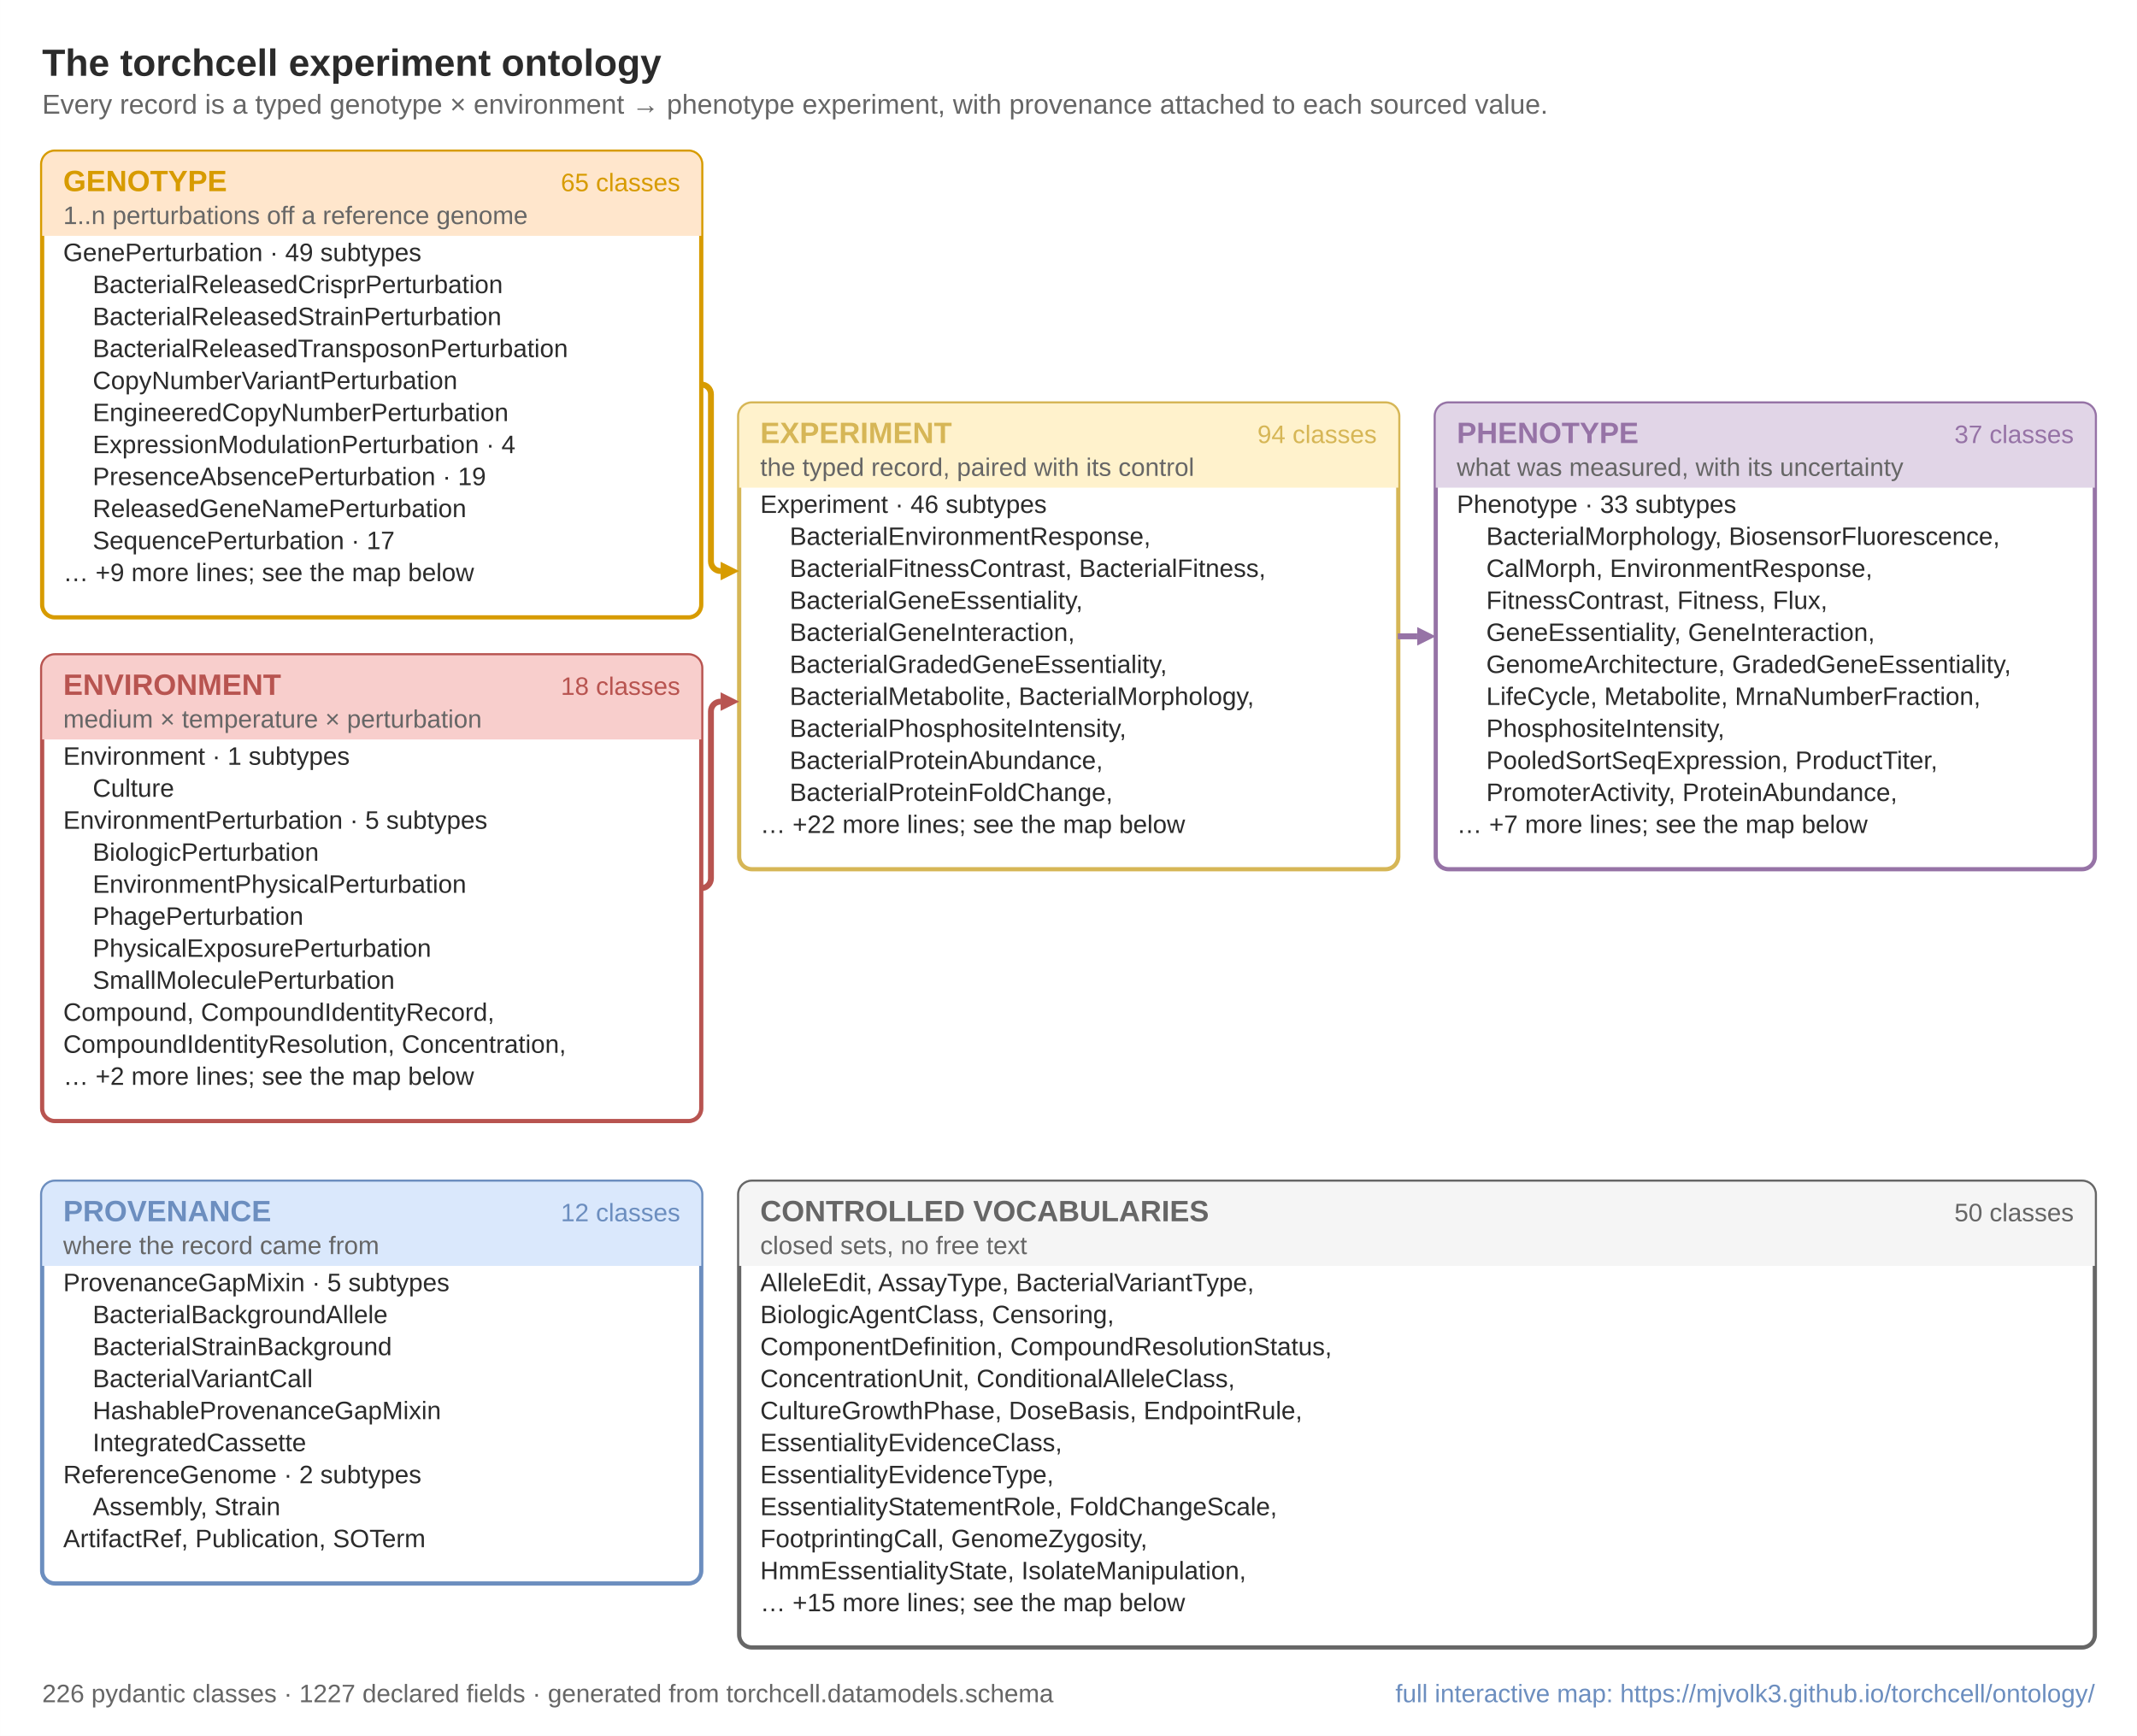
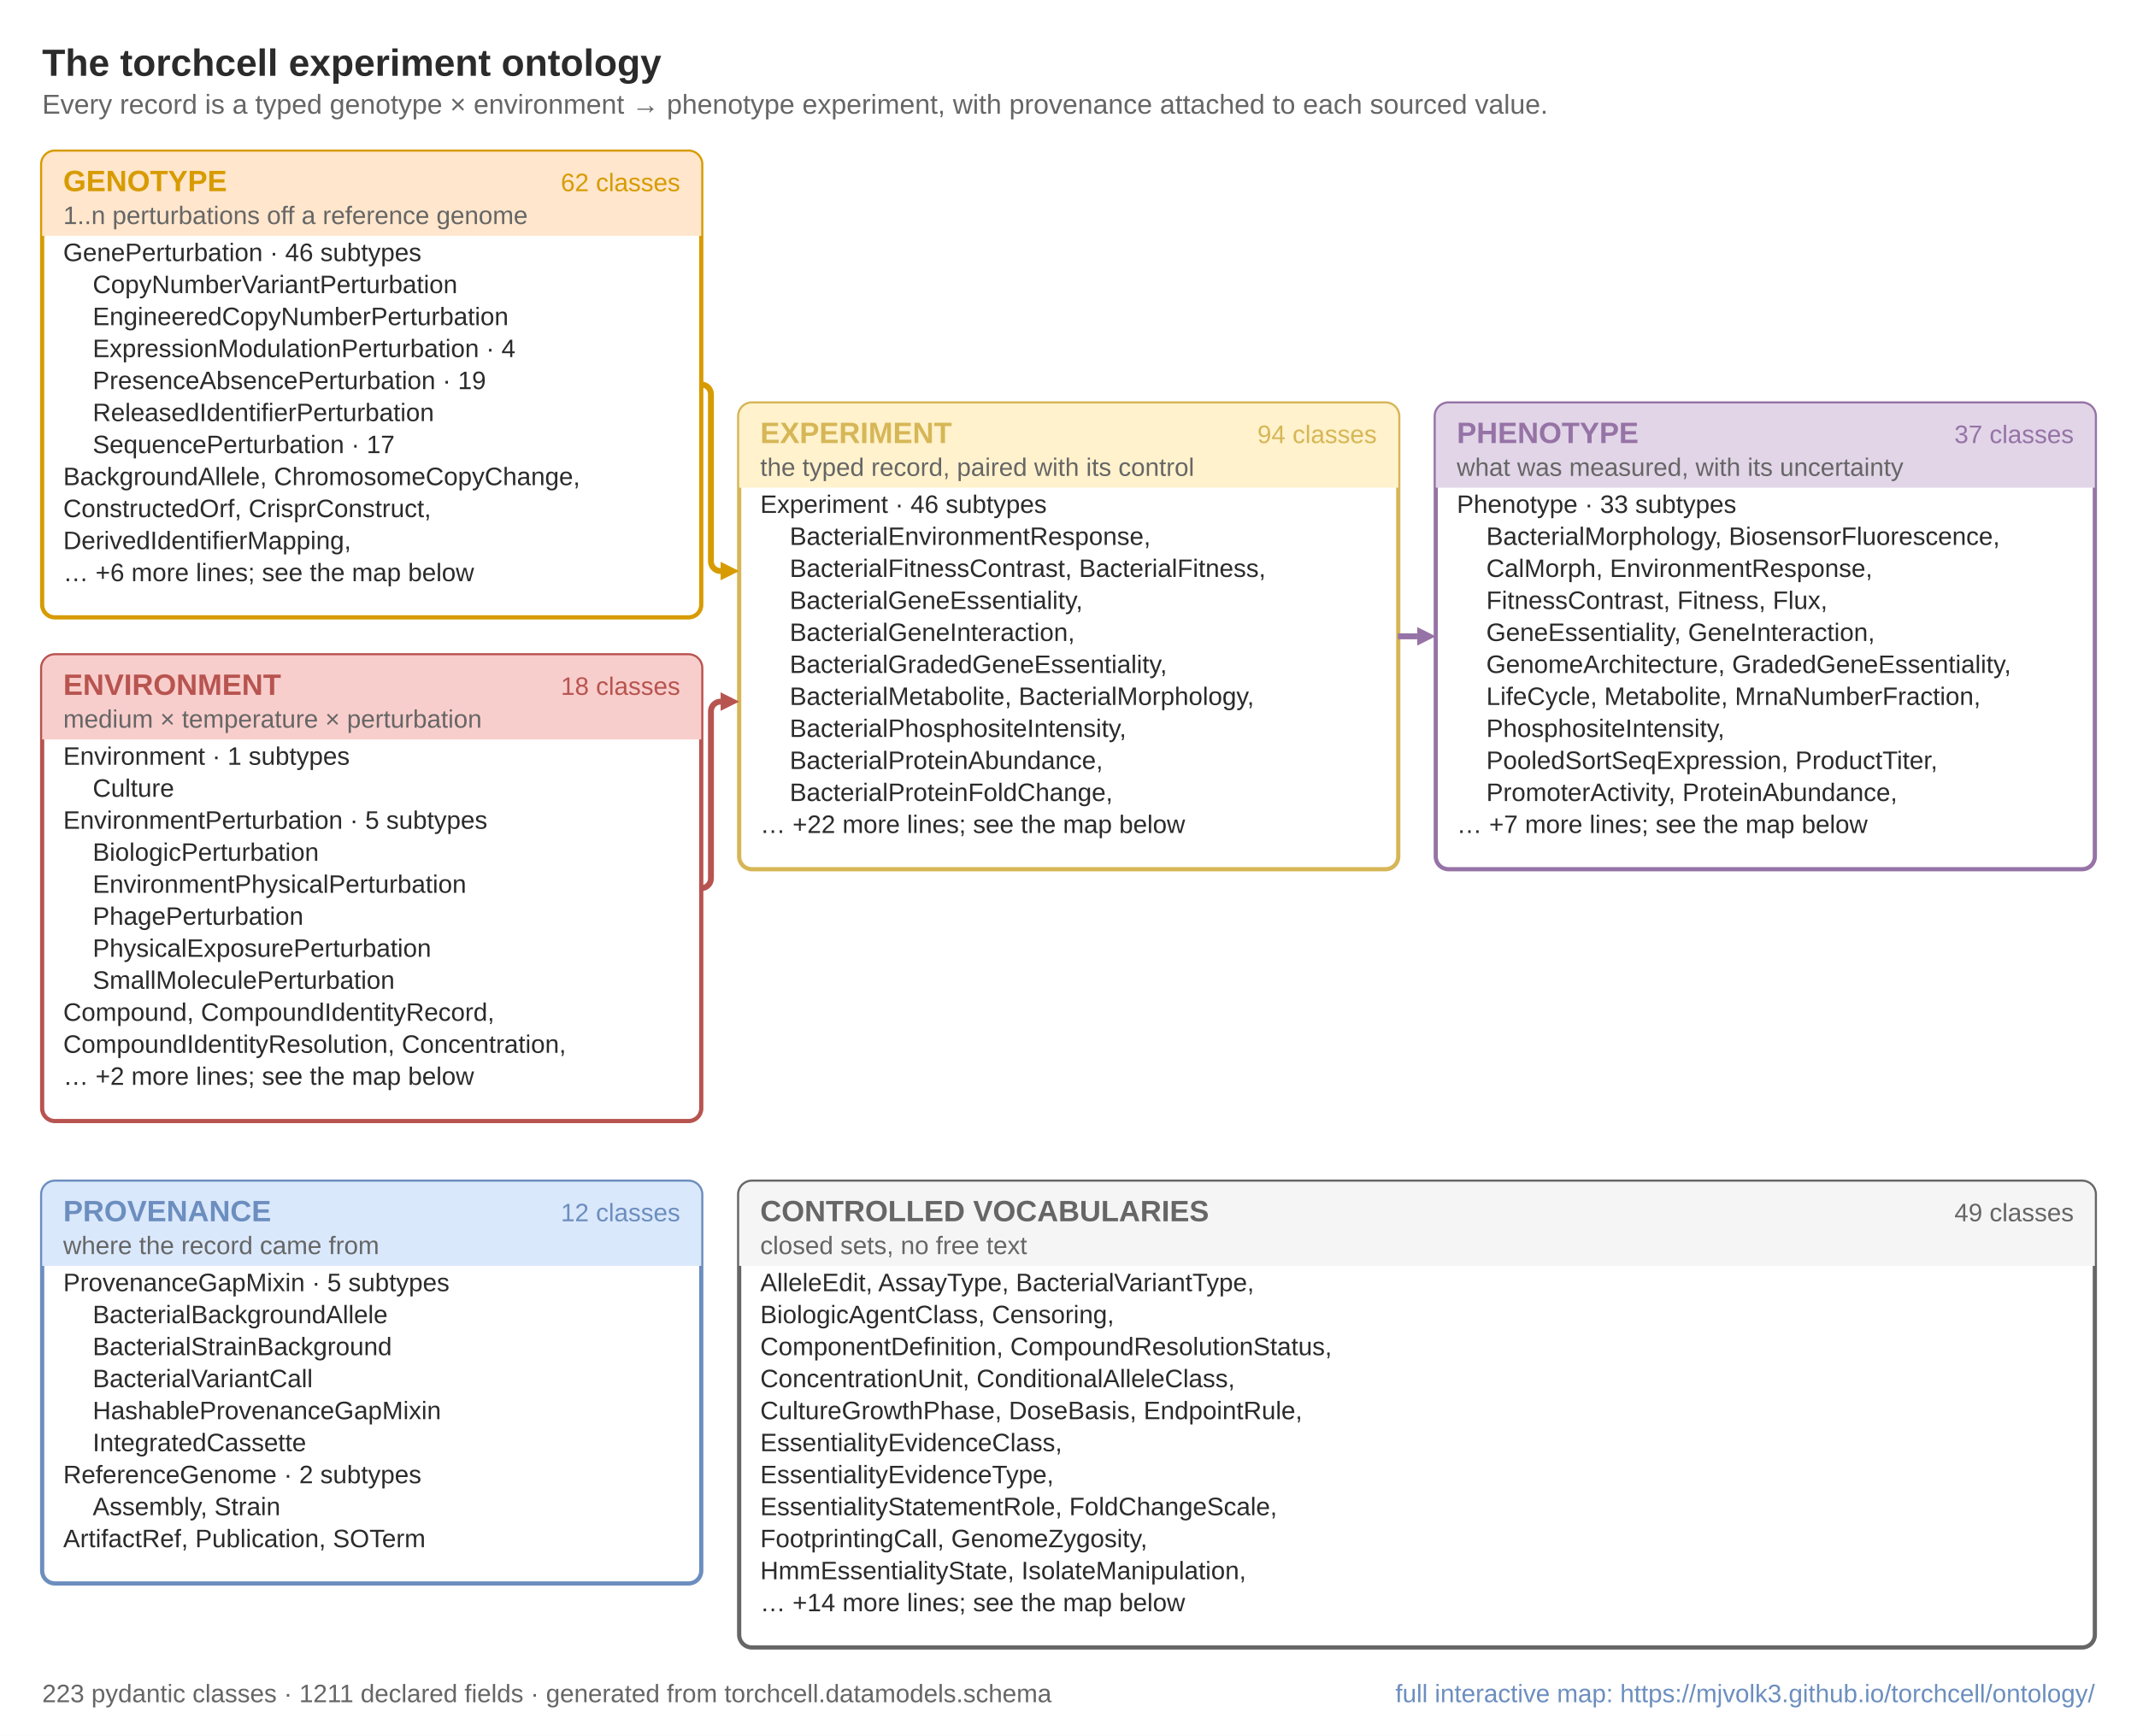
<svg xmlns="http://www.w3.org/2000/svg" width="179.00mm" height="145.41mm" viewBox="0 0 507.4 412.2" font-family="Arial, Helvetica, sans-serif">
  <style>text{font-family:Arial,Helvetica,sans-serif}</style>
  <rect width="100%" height="100%" fill="#FFFFFF" />
  <text x="10.0" y="18.0" font-size="9" font-weight="700" fill="#2B2B2B">The torchcell experiment ontology</text>
  <text x="10.0" y="27.0" font-size="6.5" fill="#666666">Every record is a typed genotype × environment → phenotype experiment, with provenance attached to each sourced value.</text>
  <rect x="10.0" y="36.0" width="156.5" height="110.6" rx="3" fill="#FFFFFF" stroke="#D79B00" stroke-width="1" />
  <path d="M10.0 39.0 a3 3 0 0 1 3 -3 h150.5 a3 3 0 0 1 3 3 v17.0 h-156.5 Z" fill="#FFE6CC" />
  <text x="15.0" y="45.4" font-size="7" font-weight="700" fill="#D79B00">GENOTYPE</text>
-   <text x="161.5" y="45.4" font-size="6" text-anchor="end" fill="#D79B00">65 classes</text>
+   <text x="161.5" y="45.4" font-size="6" text-anchor="end" fill="#D79B00">62 classes</text>
  <text x="15.0" y="53.2" font-size="6" fill="#666666">1..n perturbations off a reference genome</text>
-   <text x="15.0" y="62.0" font-size="6" fill="#2B2B2B">GenePerturbation  ·  49 subtypes</text>
-   <text x="22.0" y="69.6" font-size="6" fill="#2B2B2B">BacterialReleasedCrisprPerturbation</text>
-   <text x="22.0" y="77.2" font-size="6" fill="#2B2B2B">BacterialReleasedStrainPerturbation</text>
-   <text x="22.0" y="84.8" font-size="6" fill="#2B2B2B">BacterialReleasedTransposonPerturbation</text>
-   <text x="22.0" y="92.4" font-size="6" fill="#2B2B2B">CopyNumberVariantPerturbation</text>
-   <text x="22.0" y="100.0" font-size="6" fill="#2B2B2B">EngineeredCopyNumberPerturbation</text>
-   <text x="22.0" y="107.6" font-size="6" fill="#2B2B2B">ExpressionModulationPerturbation  ·  4</text>
-   <text x="22.0" y="115.2" font-size="6" fill="#2B2B2B">PresenceAbsencePerturbation  ·  19</text>
-   <text x="22.0" y="122.8" font-size="6" fill="#2B2B2B">ReleasedGeneNamePerturbation</text>
-   <text x="22.0" y="130.4" font-size="6" fill="#2B2B2B">SequencePerturbation  ·  17</text>
-   <text x="15.0" y="138.0" font-size="6" fill="#2B2B2B">…  +9 more lines; see the map below</text>
+   <text x="15.0" y="62.0" font-size="6" fill="#2B2B2B">GenePerturbation  ·  46 subtypes</text>
+   <text x="22.0" y="69.6" font-size="6" fill="#2B2B2B">CopyNumberVariantPerturbation</text>
+   <text x="22.0" y="77.2" font-size="6" fill="#2B2B2B">EngineeredCopyNumberPerturbation</text>
+   <text x="22.0" y="84.8" font-size="6" fill="#2B2B2B">ExpressionModulationPerturbation  ·  4</text>
+   <text x="22.0" y="92.4" font-size="6" fill="#2B2B2B">PresenceAbsencePerturbation  ·  19</text>
+   <text x="22.0" y="100.0" font-size="6" fill="#2B2B2B">ReleasedIdentifierPerturbation</text>
+   <text x="22.0" y="107.6" font-size="6" fill="#2B2B2B">SequencePerturbation  ·  17</text>
+   <text x="15.0" y="115.2" font-size="6" fill="#2B2B2B">BackgroundAllele, ChromosomeCopyChange,</text>
+   <text x="15.0" y="122.8" font-size="6" fill="#2B2B2B">ConstructedOrf, CrisprConstruct,</text>
+   <text x="15.0" y="130.4" font-size="6" fill="#2B2B2B">DerivedIdentifierMapping,</text>
+   <text x="15.0" y="138.0" font-size="6" fill="#2B2B2B">…  +6 more lines; see the map below</text>
  <rect x="10.0" y="155.6" width="156.5" height="110.6" rx="3" fill="#FFFFFF" stroke="#B85450" stroke-width="1" />
  <path d="M10.0 158.6 a3 3 0 0 1 3 -3 h150.5 a3 3 0 0 1 3 3 v17.0 h-156.5 Z" fill="#F8CECC" />
  <text x="15.0" y="165.0" font-size="7" font-weight="700" fill="#B85450">ENVIRONMENT</text>
  <text x="161.5" y="165.0" font-size="6" text-anchor="end" fill="#B85450">18 classes</text>
  <text x="15.0" y="172.8" font-size="6" fill="#666666">medium × temperature × perturbation</text>
  <text x="15.0" y="181.6" font-size="6" fill="#2B2B2B">Environment  ·  1 subtypes</text>
  <text x="22.0" y="189.2" font-size="6" fill="#2B2B2B">Culture</text>
  <text x="15.0" y="196.8" font-size="6" fill="#2B2B2B">EnvironmentPerturbation  ·  5 subtypes</text>
  <text x="22.0" y="204.4" font-size="6" fill="#2B2B2B">BiologicPerturbation</text>
  <text x="22.0" y="212.0" font-size="6" fill="#2B2B2B">EnvironmentPhysicalPerturbation</text>
  <text x="22.0" y="219.6" font-size="6" fill="#2B2B2B">PhagePerturbation</text>
  <text x="22.0" y="227.2" font-size="6" fill="#2B2B2B">PhysicalExposurePerturbation</text>
  <text x="22.0" y="234.8" font-size="6" fill="#2B2B2B">SmallMoleculePerturbation</text>
  <text x="15.0" y="242.4" font-size="6" fill="#2B2B2B">Compound, CompoundIdentityRecord,</text>
  <text x="15.0" y="250.0" font-size="6" fill="#2B2B2B">CompoundIdentityResolution, Concentration,</text>
  <text x="15.0" y="257.6" font-size="6" fill="#2B2B2B">…  +2 more lines; see the map below</text>
  <rect x="175.5" y="95.8" width="156.5" height="110.6" rx="3" fill="#FFFFFF" stroke="#D6B656" stroke-width="1" />
  <path d="M175.5 98.8 a3 3 0 0 1 3 -3 h150.5 a3 3 0 0 1 3 3 v17.0 h-156.5 Z" fill="#FFF2CC" />
  <text x="180.5" y="105.2" font-size="7" font-weight="700" fill="#D6B656">EXPERIMENT</text>
  <text x="326.9" y="105.2" font-size="6" text-anchor="end" fill="#D6B656">94 classes</text>
  <text x="180.5" y="113.0" font-size="6" fill="#666666">the typed record, paired with its control</text>
  <text x="180.5" y="121.8" font-size="6" fill="#2B2B2B">Experiment  ·  46 subtypes</text>
  <text x="187.5" y="129.4" font-size="6" fill="#2B2B2B">BacterialEnvironmentResponse,</text>
  <text x="187.5" y="137.0" font-size="6" fill="#2B2B2B">BacterialFitnessContrast, BacterialFitness,</text>
  <text x="187.5" y="144.6" font-size="6" fill="#2B2B2B">BacterialGeneEssentiality,</text>
  <text x="187.5" y="152.2" font-size="6" fill="#2B2B2B">BacterialGeneInteraction,</text>
  <text x="187.5" y="159.8" font-size="6" fill="#2B2B2B">BacterialGradedGeneEssentiality,</text>
  <text x="187.5" y="167.4" font-size="6" fill="#2B2B2B">BacterialMetabolite, BacterialMorphology,</text>
  <text x="187.5" y="175.0" font-size="6" fill="#2B2B2B">BacterialPhosphositeIntensity,</text>
  <text x="187.5" y="182.6" font-size="6" fill="#2B2B2B">BacterialProteinAbundance,</text>
  <text x="187.5" y="190.2" font-size="6" fill="#2B2B2B">BacterialProteinFoldChange,</text>
  <text x="180.5" y="197.8" font-size="6" fill="#2B2B2B">…  +22 more lines; see the map below</text>
  <rect x="340.9" y="95.8" width="156.5" height="110.6" rx="3" fill="#FFFFFF" stroke="#9673A6" stroke-width="1" />
  <path d="M340.9 98.8 a3 3 0 0 1 3 -3 h150.5 a3 3 0 0 1 3 3 v17.0 h-156.5 Z" fill="#E1D5E7" />
  <text x="345.9" y="105.2" font-size="7" font-weight="700" fill="#9673A6">PHENOTYPE</text>
  <text x="492.4" y="105.2" font-size="6" text-anchor="end" fill="#9673A6">37 classes</text>
  <text x="345.9" y="113.0" font-size="6" fill="#666666">what was measured, with its uncertainty</text>
  <text x="345.9" y="121.8" font-size="6" fill="#2B2B2B">Phenotype  ·  33 subtypes</text>
  <text x="352.9" y="129.4" font-size="6" fill="#2B2B2B">BacterialMorphology, BiosensorFluorescence,</text>
  <text x="352.9" y="137.0" font-size="6" fill="#2B2B2B">CalMorph, EnvironmentResponse,</text>
  <text x="352.9" y="144.6" font-size="6" fill="#2B2B2B">FitnessContrast, Fitness, Flux,</text>
  <text x="352.9" y="152.2" font-size="6" fill="#2B2B2B">GeneEssentiality, GeneInteraction,</text>
  <text x="352.9" y="159.8" font-size="6" fill="#2B2B2B">GenomeArchitecture, GradedGeneEssentiality,</text>
  <text x="352.9" y="167.4" font-size="6" fill="#2B2B2B">LifeCycle, Metabolite, MrnaNumberFraction,</text>
  <text x="352.9" y="175.0" font-size="6" fill="#2B2B2B">PhosphositeIntensity,</text>
  <text x="352.9" y="182.6" font-size="6" fill="#2B2B2B">PooledSortSeqExpression, ProductTiter,</text>
  <text x="352.9" y="190.2" font-size="6" fill="#2B2B2B">PromoterActivity, ProteinAbundance,</text>
  <text x="345.9" y="197.8" font-size="6" fill="#2B2B2B">…  +7 more lines; see the map below</text>
  <rect x="10.0" y="280.6" width="156.5" height="95.4" rx="3" fill="#FFFFFF" stroke="#6C8EBF" stroke-width="1" />
  <path d="M10.0 283.6 a3 3 0 0 1 3 -3 h150.5 a3 3 0 0 1 3 3 v17.0 h-156.5 Z" fill="#DAE8FC" />
  <text x="15.0" y="290.0" font-size="7" font-weight="700" fill="#6C8EBF">PROVENANCE</text>
  <text x="161.5" y="290.0" font-size="6" text-anchor="end" fill="#6C8EBF">12 classes</text>
  <text x="15.0" y="297.8" font-size="6" fill="#666666">where the record came from</text>
  <text x="15.0" y="306.6" font-size="6" fill="#2B2B2B">ProvenanceGapMixin  ·  5 subtypes</text>
  <text x="22.0" y="314.2" font-size="6" fill="#2B2B2B">BacterialBackgroundAllele</text>
  <text x="22.0" y="321.8" font-size="6" fill="#2B2B2B">BacterialStrainBackground</text>
  <text x="22.0" y="329.4" font-size="6" fill="#2B2B2B">BacterialVariantCall</text>
  <text x="22.0" y="337.0" font-size="6" fill="#2B2B2B">HashableProvenanceGapMixin</text>
  <text x="22.0" y="344.6" font-size="6" fill="#2B2B2B">IntegratedCassette</text>
  <text x="15.0" y="352.2" font-size="6" fill="#2B2B2B">ReferenceGenome  ·  2 subtypes</text>
  <text x="22.0" y="359.8" font-size="6" fill="#2B2B2B">Assembly, Strain</text>
  <text x="15.0" y="367.4" font-size="6" fill="#2B2B2B">ArtifactRef, Publication, SOTerm</text>
  <rect x="175.5" y="280.6" width="321.9" height="110.6" rx="3" fill="#FFFFFF" stroke="#666666" stroke-width="1" />
  <path d="M175.5 283.6 a3 3 0 0 1 3 -3 h315.9 a3 3 0 0 1 3 3 v17.0 h-321.9 Z" fill="#F5F5F5" />
  <text x="180.5" y="290.0" font-size="7" font-weight="700" fill="#666666">CONTROLLED VOCABULARIES</text>
-   <text x="492.4" y="290.0" font-size="6" text-anchor="end" fill="#666666">50 classes</text>
+   <text x="492.4" y="290.0" font-size="6" text-anchor="end" fill="#666666">49 classes</text>
  <text x="180.5" y="297.8" font-size="6" fill="#666666">closed sets, no free text</text>
  <text x="180.5" y="306.6" font-size="6" fill="#2B2B2B">AlleleEdit, AssayType, BacterialVariantType,</text>
  <text x="180.5" y="314.2" font-size="6" fill="#2B2B2B">BiologicAgentClass, Censoring,</text>
  <text x="180.5" y="321.8" font-size="6" fill="#2B2B2B">ComponentDefinition, CompoundResolutionStatus,</text>
  <text x="180.5" y="329.4" font-size="6" fill="#2B2B2B">ConcentrationUnit, ConditionalAlleleClass,</text>
  <text x="180.5" y="337.0" font-size="6" fill="#2B2B2B">CultureGrowthPhase, DoseBasis, EndpointRule,</text>
  <text x="180.5" y="344.6" font-size="6" fill="#2B2B2B">EssentialityEvidenceClass,</text>
  <text x="180.5" y="352.2" font-size="6" fill="#2B2B2B">EssentialityEvidenceType,</text>
  <text x="180.5" y="359.8" font-size="6" fill="#2B2B2B">EssentialityStatementRole, FoldChangeScale,</text>
  <text x="180.5" y="367.4" font-size="6" fill="#2B2B2B">FootprintingCall, GenomeZygosity,</text>
  <text x="180.5" y="375.0" font-size="6" fill="#2B2B2B">HmmEssentialityState, IsolateManipulation,</text>
-   <text x="180.5" y="382.6" font-size="6" fill="#2B2B2B">…  +15 more lines; see the map below</text>
+   <text x="180.5" y="382.6" font-size="6" fill="#2B2B2B">…  +14 more lines; see the map below</text>
  <path d="M166.5 91.3 H166.5 A2.3 2.3 0 0 1 168.8 93.6 V133.3 A2.3 2.3 0 0 0 171.1 135.6 H171.1" fill="none" stroke="#D79B00" stroke-width="1.4" stroke-linecap="butt" stroke-linejoin="round" />
  <path d="M175.5 135.6 l-4.4 -2.2 v4.4 Z" fill="#D79B00" />
  <path d="M166.5 210.9 H166.5 A2.3 2.3 0 0 0 168.8 208.6 V168.9 A2.3 2.3 0 0 1 171.1 166.6 H171.1" fill="none" stroke="#B85450" stroke-width="1.4" stroke-linecap="butt" stroke-linejoin="round" />
  <path d="M175.5 166.6 l-4.4 -2.2 v4.4 Z" fill="#B85450" />
  <path d="M331.9 151.1 H336.5" fill="none" stroke="#9673A6" stroke-width="1.4" stroke-linecap="butt" stroke-linejoin="round" />
  <path d="M340.9 151.1 l-4.4 -2.2 v4.4 Z" fill="#9673A6" />
-   <text x="10.0" y="404.2" font-size="6" fill="#666666">226 pydantic classes · 1227 declared fields · generated from torchcell.datamodels.schema</text>
+   <text x="10.0" y="404.2" font-size="6" fill="#666666">223 pydantic classes · 1211 declared fields · generated from torchcell.datamodels.schema</text>
  <text x="497.4" y="404.2" font-size="6" text-anchor="end" fill="#6C8EBF">full interactive map: https://mjvolk3.github.io/torchcell/ontology/</text>
</svg>
